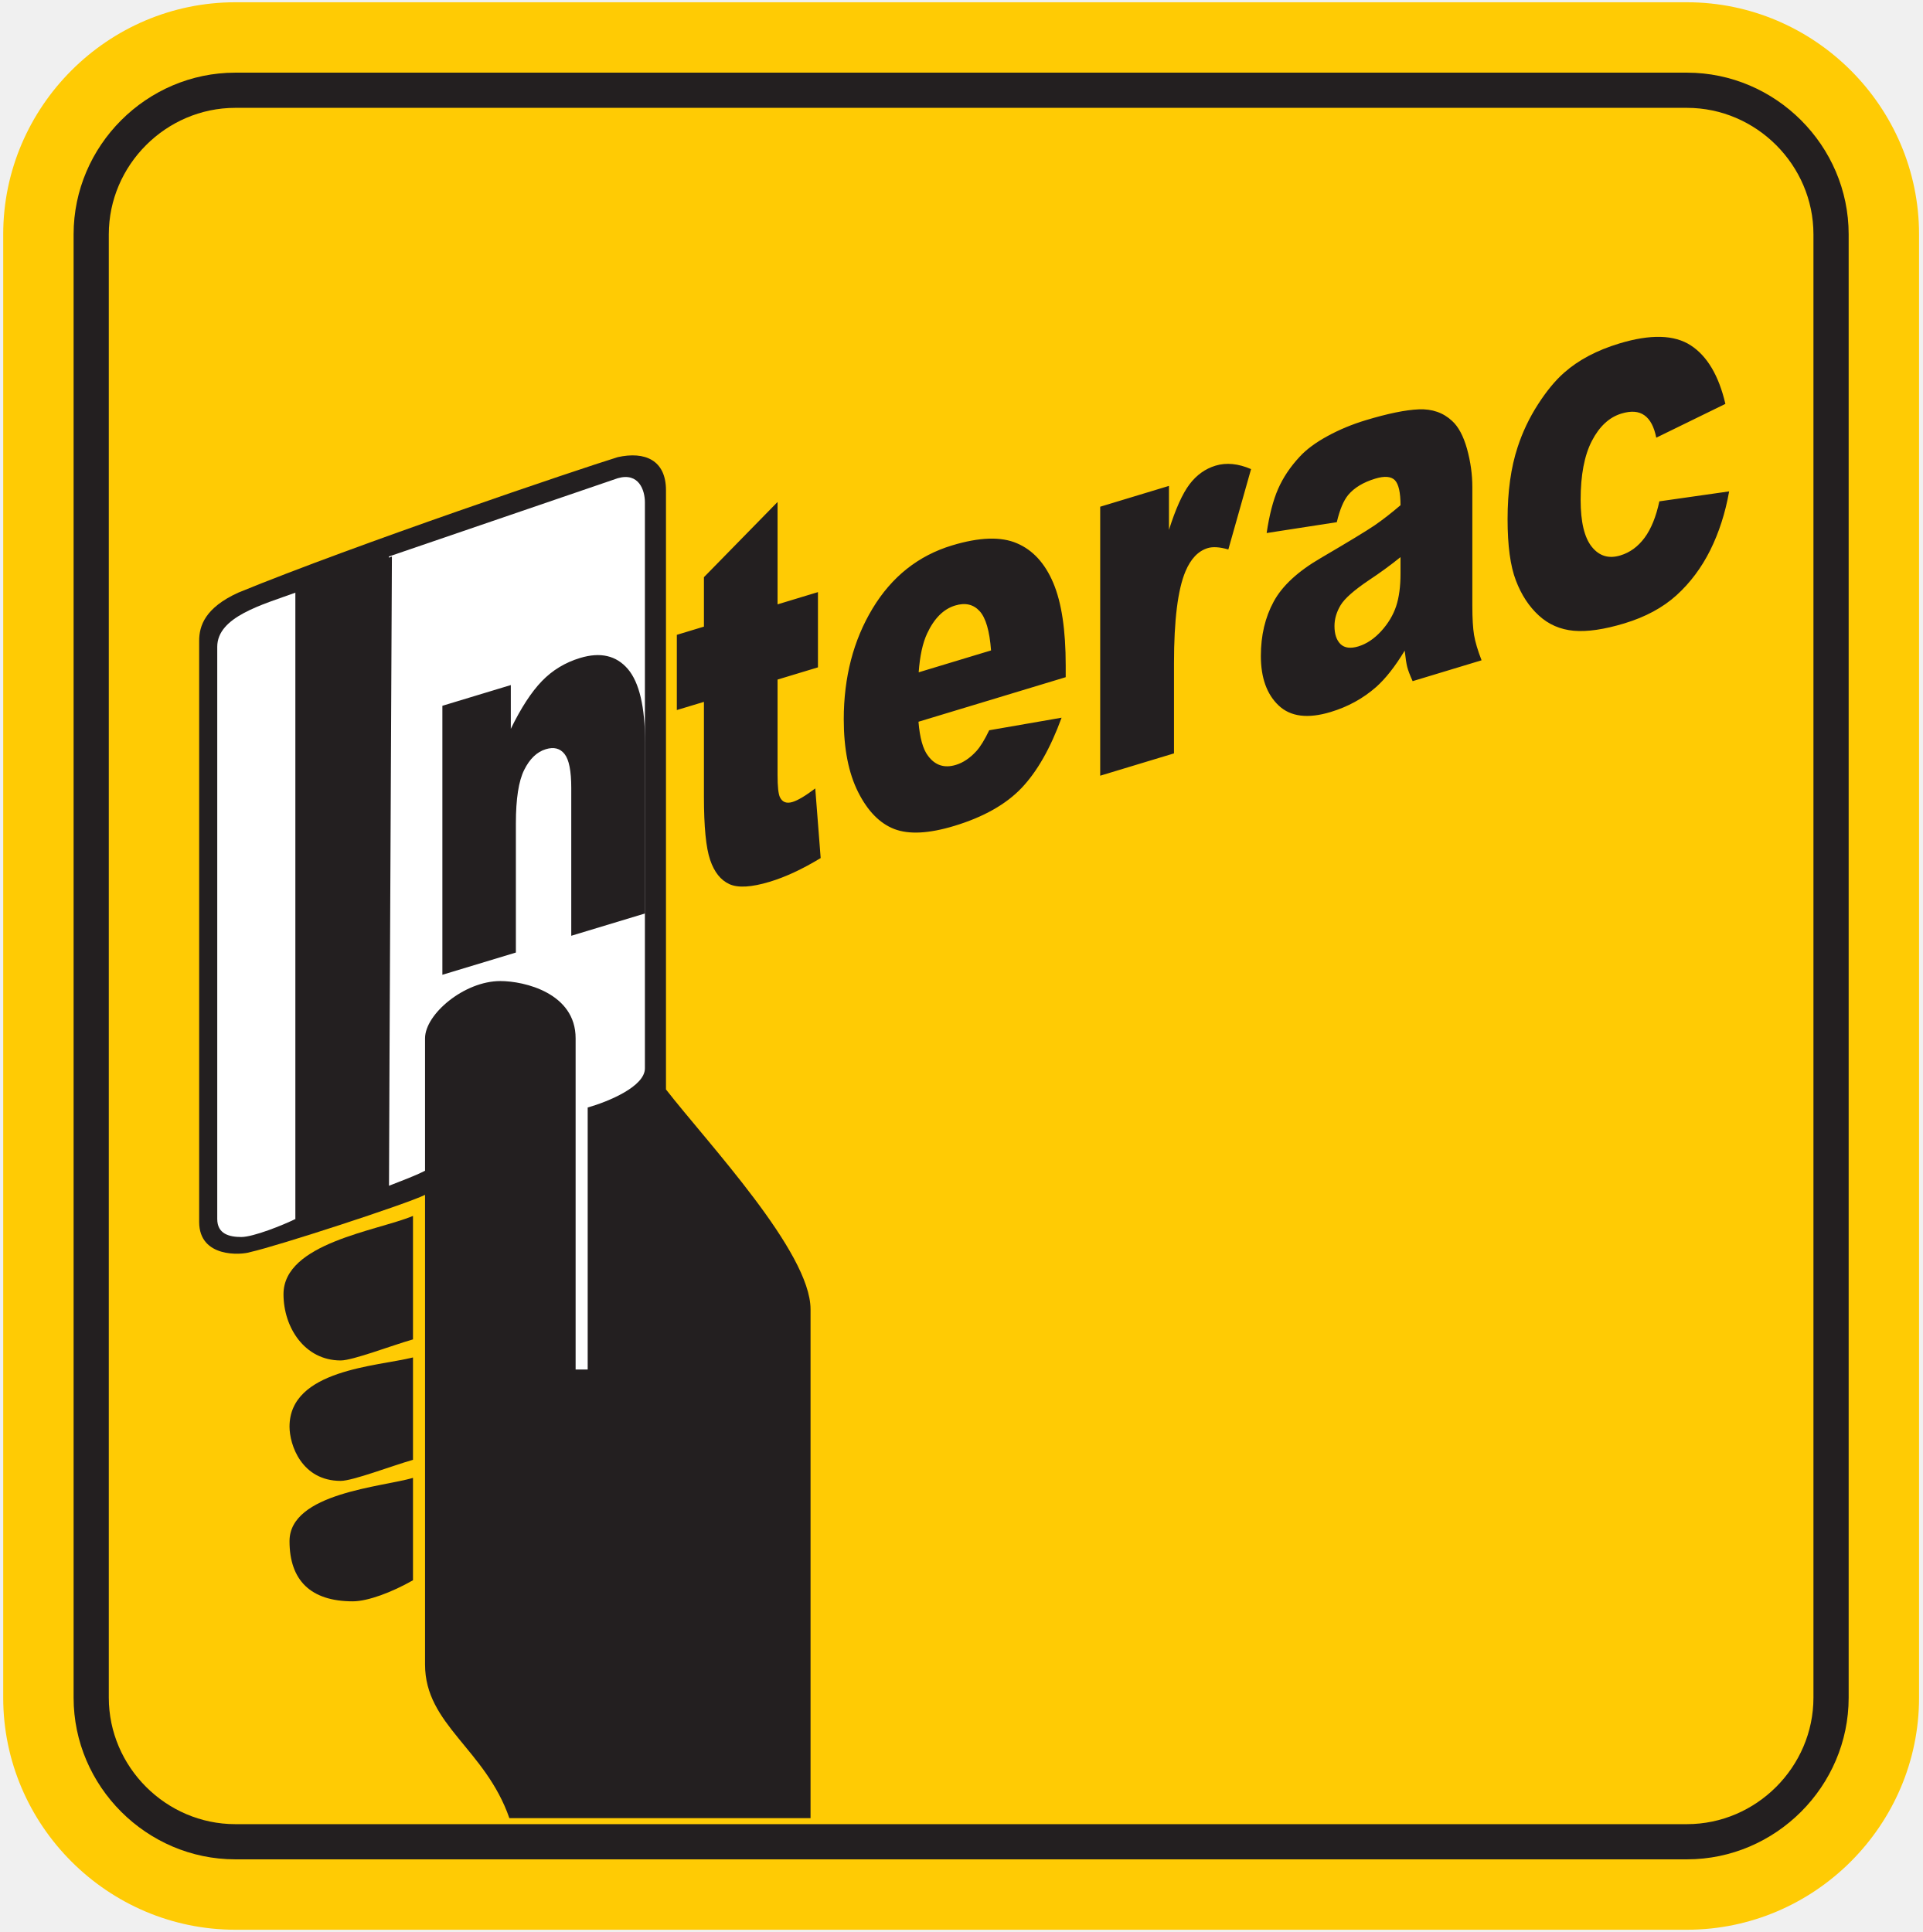
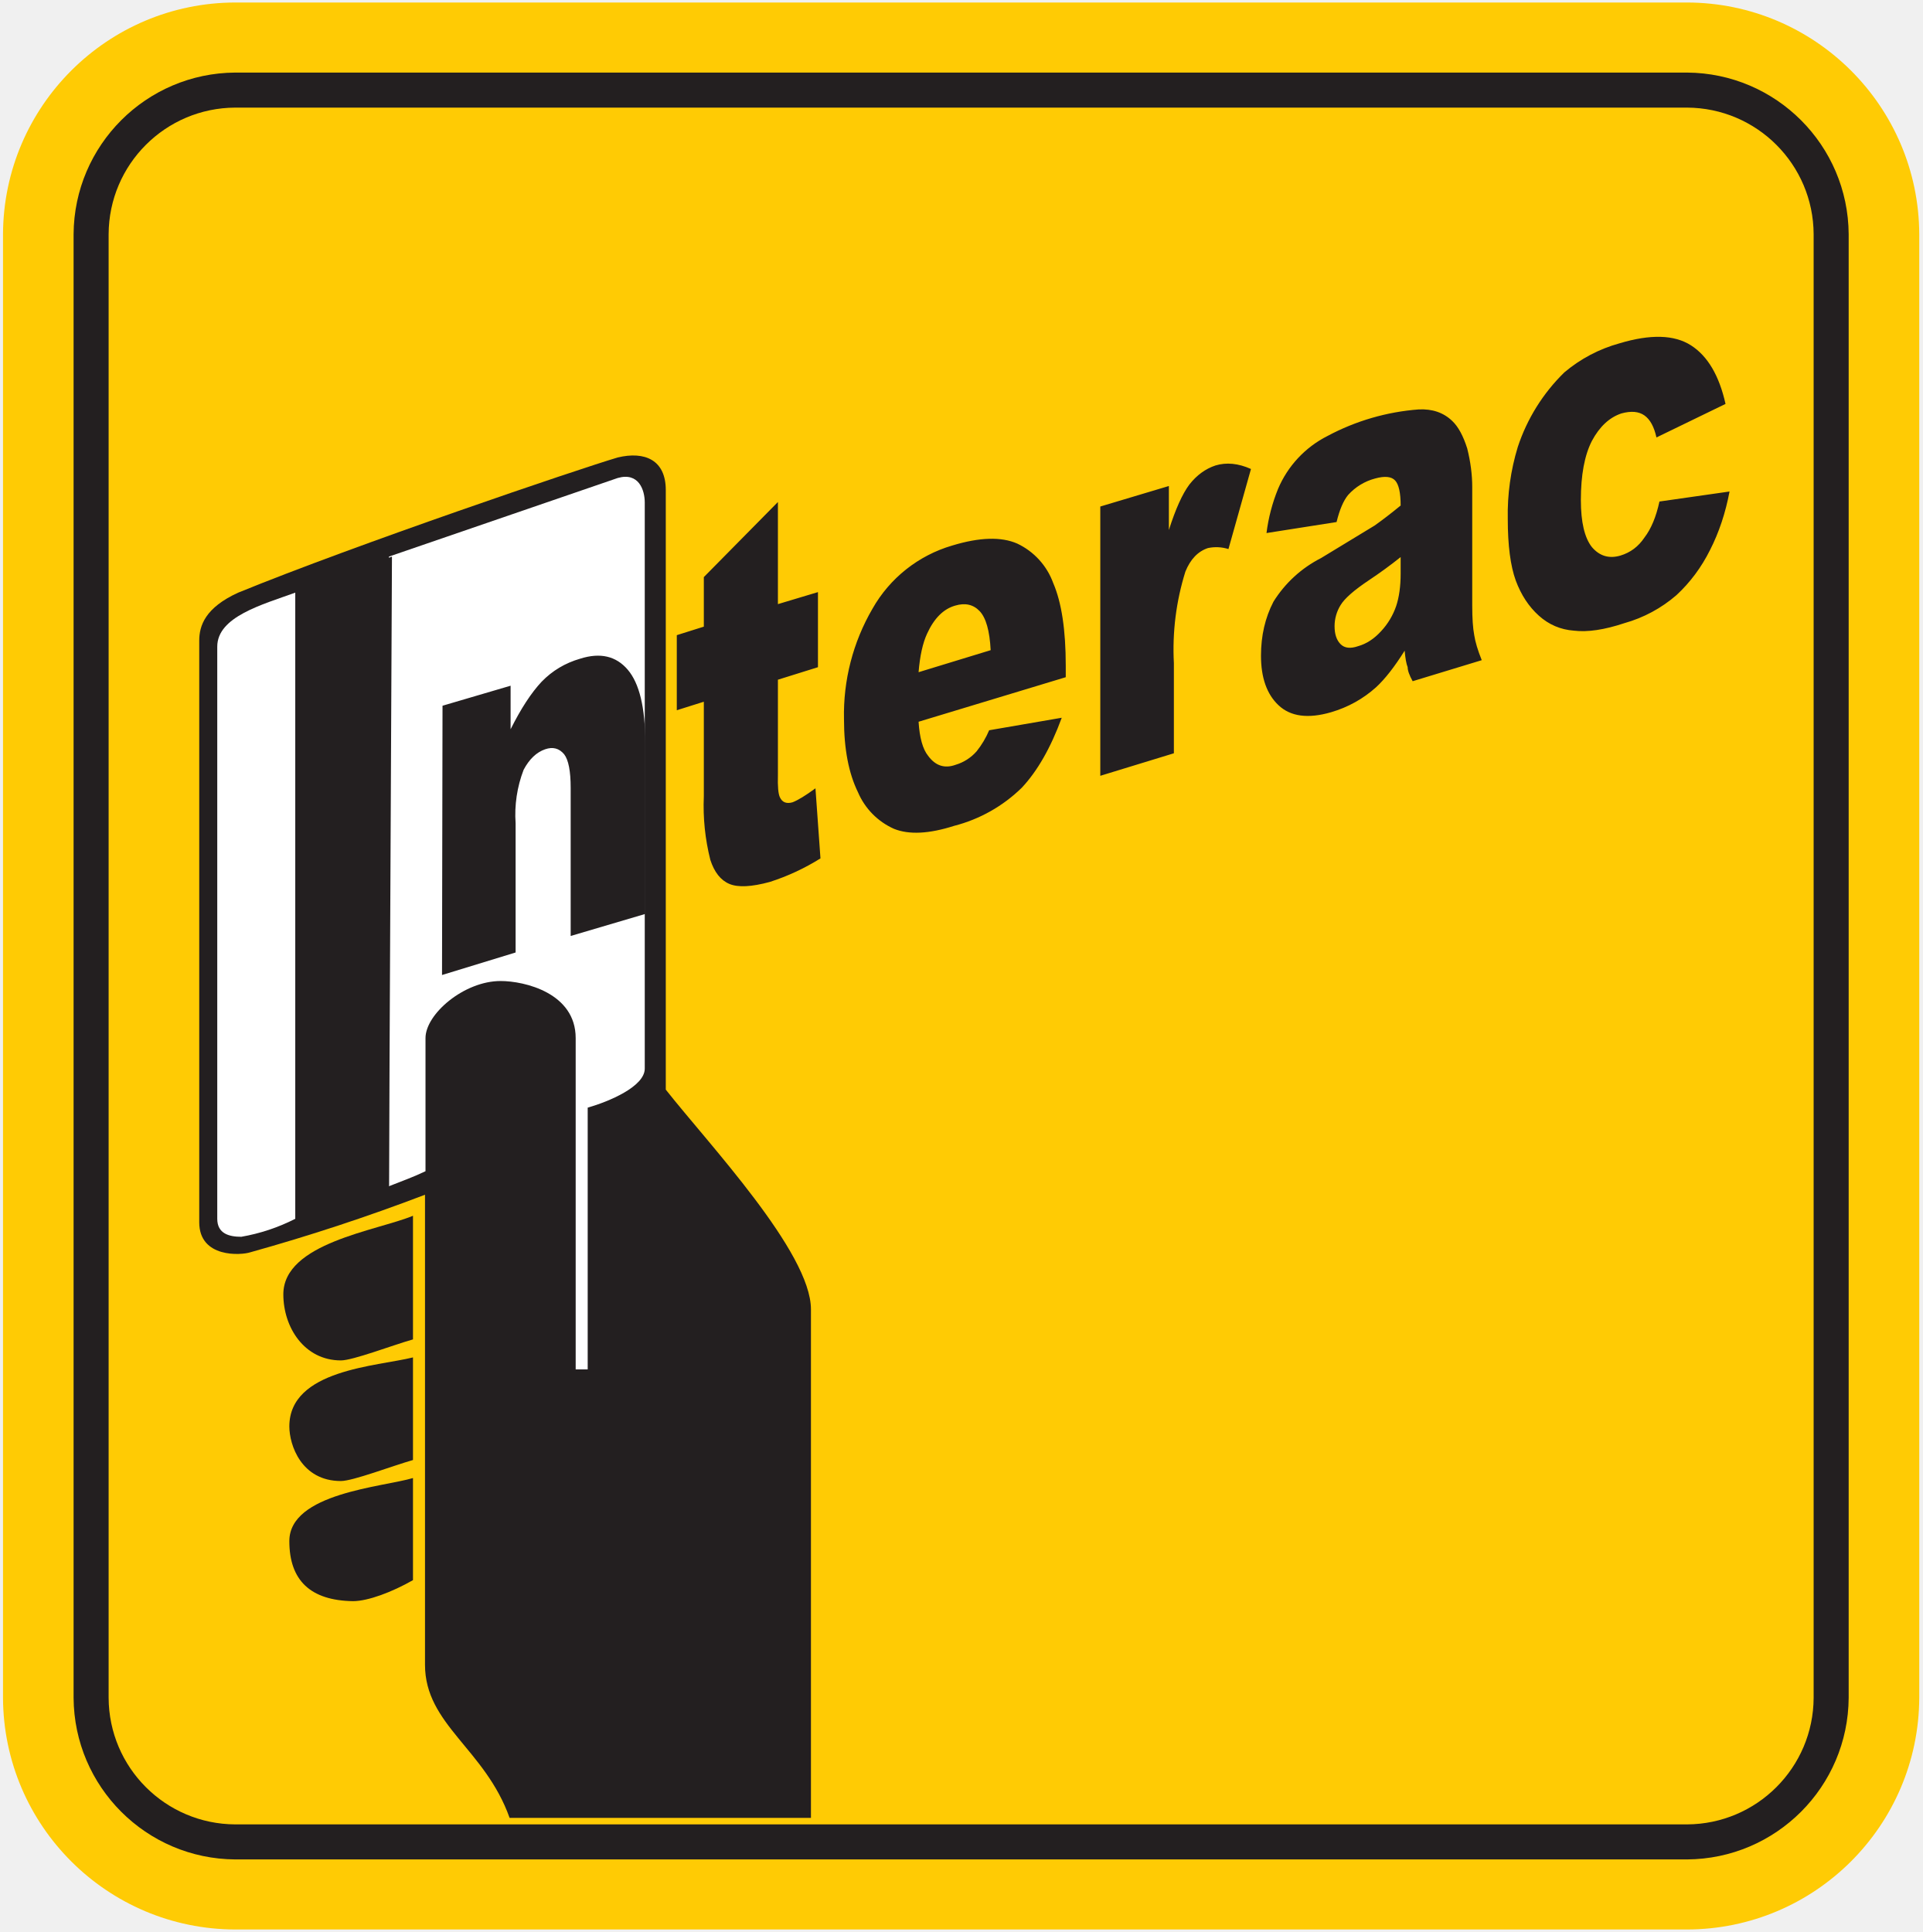
- <svg xmlns="http://www.w3.org/2000/svg" width="384pt" height="386pt" viewBox="0 0 384 386" version="1.1">
-   <g id="surface1">
-     <path style=" stroke:none;fill-rule:evenodd;fill:rgb(100%,79.599%,1.599%);fill-opacity:1;" d="M 47.004 0.453 L 336.992 0.453 C 362.473 0.453 383.359 21.336 383.359 46.816 L 383.359 339.184 C 383.359 364.664 362.473 385.547 336.992 385.547 L 47.004 385.547 C 21.527 385.547 0.641 364.664 0.641 339.184 L 0.641 46.816 C 0.641 21.336 21.523 0.453 47.004 0.453 " />
-     <path style=" stroke:none;fill-rule:evenodd;fill:rgb(13.699%,12.199%,12.5%);fill-opacity:1;" d="M 47.004 14.516 L 336.992 14.516 C 354.711 14.516 369.297 29.098 369.297 46.816 L 369.297 339.184 C 369.297 356.902 354.711 371.484 336.992 371.484 L 47.004 371.484 C 29.289 371.484 14.703 356.902 14.703 339.184 L 14.703 46.816 C 14.703 29.098 29.289 14.516 47.004 14.516 Z M 47.004 21.547 L 336.992 21.547 C 350.832 21.547 362.262 32.98 362.262 46.816 L 362.262 339.184 C 362.262 353.02 350.832 364.453 336.992 364.453 L 47.004 364.453 C 33.168 364.453 21.734 353.023 21.734 339.184 L 21.734 46.816 C 21.734 32.98 33.168 21.551 47.004 21.547 " />
-     <path style=" stroke:none;fill-rule:evenodd;fill:rgb(13.699%,12.199%,12.5%);fill-opacity:1;" d="M 133.039 217.664 C 141.461 228.492 161.918 250.152 161.918 261.582 L 161.918 363.25 L 101.754 363.25 C 96.941 349.414 84.91 344.598 84.91 332.566 L 84.91 238.723 C 81.297 240.527 55.43 248.949 50.012 250.152 C 48.207 250.754 39.785 251.355 39.785 244.137 L 39.785 128.031 C 39.785 125.02 40.988 121.41 47.605 118.402 C 71.07 108.777 115.594 93.738 123.414 91.332 C 128.828 90.129 133.039 91.934 133.039 97.949 L 133.039 217.664 " />
-     <path style=" stroke:none;fill-rule:evenodd;fill:rgb(13.699%,12.199%,12.5%);fill-opacity:1;" d="M 82.5 242.934 L 82.5 267.598 C 78.289 268.801 70.469 271.809 68.062 271.809 C 60.844 271.809 56.633 265.191 56.633 258.574 C 56.633 248.344 75.281 245.941 82.5 242.934 " />
-     <path style=" stroke:none;fill-rule:evenodd;fill:rgb(13.699%,12.199%,12.5%);fill-opacity:1;" d="M 82.5 271.207 L 82.5 291.66 C 78.289 292.863 70.469 295.871 68.062 295.871 C 60.242 295.871 57.836 288.652 57.836 285.043 C 57.836 273.613 75.281 273.012 82.5 271.207 " />
-     <path style=" stroke:none;fill-rule:evenodd;fill:rgb(13.699%,12.199%,12.5%);fill-opacity:1;" d="M 82.5 295.27 L 82.5 315.723 C 78.289 318.129 73.477 319.934 70.469 319.934 C 62.047 319.934 57.836 315.723 57.836 307.902 C 57.836 298.277 76.484 297.074 82.5 295.27 " />
-     <path style=" stroke:none;fill-rule:evenodd;fill:rgb(100%,100%,100%);fill-opacity:1;" d="M 59.039 118.402 L 59.039 243.531 C 56.633 244.734 50.617 247.145 48.207 247.145 C 45.801 247.145 43.398 246.539 43.398 243.535 L 43.398 129.234 C 43.398 123.215 52.422 120.812 59.039 118.402 " />
-     <path style=" stroke:none;fill-rule:evenodd;fill:rgb(100%,100%,100%);fill-opacity:1;" d="M 128.828 213.453 C 128.828 217.062 121.609 220.07 117.398 221.273 L 117.398 273.613 L 114.988 273.613 L 114.988 207.438 C 114.988 198.414 104.762 196.008 99.949 196.008 C 92.73 196.008 84.91 202.625 84.91 207.438 L 84.91 233.906 C 82.5 235.109 80.699 235.711 77.688 236.914 L 77.688 111.184 L 123.414 95.543 C 127.625 94.34 128.828 97.949 128.828 100.355 L 128.828 213.453 " />
-     <path style=" stroke:none;fill-rule:evenodd;fill:rgb(13.699%,12.199%,12.5%);fill-opacity:1;" d="M 59.039 118.402 L 59.039 243.531 L 77.688 236.914 L 78.289 111.184 L 59.039 118.402 " />
-     <path style=" stroke:none;fill-rule:nonzero;fill:rgb(13.699%,12.199%,12.5%);fill-opacity:1;" d="M 88.371 141.012 L 102.043 136.871 L 102.043 145.613 C 104.086 141.422 106.152 138.254 108.246 136.086 C 110.34 133.914 112.887 132.363 115.887 131.457 C 119.949 130.227 123.121 130.977 125.426 133.664 C 127.715 136.359 128.859 141.246 128.859 148.328 L 128.859 182.5 L 114.117 186.961 L 114.117 157.402 C 114.117 154.035 113.672 151.785 112.785 150.656 C 111.891 149.512 110.645 149.195 109.035 149.684 C 107.262 150.219 105.809 151.609 104.715 153.824 C 103.605 156.039 103.055 159.613 103.055 164.504 L 103.055 190.312 L 88.371 194.754 Z M 155.328 100.293 L 155.328 120.746 L 163.398 118.301 L 163.398 133.332 L 155.328 135.773 L 155.328 154.848 C 155.328 157.145 155.488 158.617 155.797 159.266 C 156.273 160.262 157.109 160.594 158.316 160.23 C 159.398 159.902 160.914 158.996 162.859 157.523 L 163.941 171.434 C 160.312 173.637 156.926 175.215 153.777 176.168 C 150.121 177.273 147.426 177.434 145.703 176.641 C 143.969 175.852 142.688 174.238 141.863 171.809 C 141.027 169.383 140.621 165.152 140.621 159.141 L 140.621 140.227 L 135.207 141.863 L 135.207 126.836 L 140.621 125.195 L 140.621 115.316 Z M 212.891 135.297 L 183.48 144.199 C 183.742 147.438 184.379 149.699 185.391 151.016 C 186.805 152.922 188.664 153.516 190.938 152.824 C 192.379 152.391 193.758 151.473 195.051 150.062 C 195.848 149.18 196.699 147.801 197.609 145.902 L 212.066 143.391 C 209.852 149.469 207.195 154.141 204.07 157.438 C 200.941 160.715 196.465 163.246 190.617 165.016 C 185.551 166.551 181.562 166.754 178.645 165.633 C 175.742 164.508 173.328 162.043 171.422 158.25 C 169.516 154.457 168.555 149.617 168.555 143.707 C 168.555 135.312 170.477 127.926 174.301 121.586 C 178.141 115.223 183.434 111.012 190.188 108.969 C 195.664 107.309 199.996 107.176 203.16 108.551 C 206.332 109.902 208.758 112.555 210.406 116.461 C 212.066 120.379 212.891 125.883 212.891 132.965 Z M 197.977 129.949 C 197.684 126.047 196.922 123.43 195.688 122.09 C 194.445 120.738 192.82 120.367 190.805 120.977 C 188.465 121.684 186.609 123.562 185.203 126.574 C 184.32 128.469 183.754 131.039 183.52 134.324 Z M 219.781 101.238 L 233.516 97.078 L 233.516 105.871 C 234.844 101.672 236.211 98.633 237.613 96.773 C 239.016 94.914 240.754 93.664 242.82 93.035 C 244.984 92.383 247.348 92.617 249.918 93.723 L 245.379 109.781 C 243.656 109.281 242.277 109.199 241.27 109.504 C 239.348 110.086 237.859 111.656 236.801 114.191 C 235.289 117.793 234.523 123.895 234.523 132.5 L 234.523 150.52 L 219.781 154.98 Z M 267.047 104.328 L 253.031 106.496 C 253.562 102.898 254.324 99.953 255.32 97.684 C 256.316 95.414 257.746 93.27 259.629 91.25 C 260.969 89.789 262.828 88.414 265.18 87.133 C 267.527 85.852 270.074 84.785 272.82 83.957 C 277.215 82.629 280.758 81.898 283.414 81.785 C 286.086 81.672 288.312 82.445 290.086 84.105 C 291.34 85.246 292.324 87.09 293.051 89.648 C 293.766 92.234 294.121 94.77 294.121 97.309 L 294.121 121.043 C 294.121 123.566 294.242 125.516 294.465 126.883 C 294.699 128.246 295.191 129.926 295.965 131.922 L 282.195 136.09 C 281.645 134.875 281.285 133.93 281.113 133.254 C 280.941 132.582 280.781 131.488 280.609 129.988 C 278.691 133.176 276.77 135.605 274.875 137.285 C 272.277 139.559 269.266 141.211 265.828 142.25 C 261.266 143.633 257.797 143.199 255.422 140.945 C 253.059 138.707 251.875 135.402 251.875 131.047 C 251.875 126.953 252.727 123.348 254.434 120.203 C 256.145 117.039 259.285 114.141 263.875 111.473 C 269.387 108.246 272.953 106.078 274.594 104.965 C 276.215 103.852 277.949 102.496 279.773 100.941 C 279.773 98.402 279.402 96.754 278.664 95.957 C 277.914 95.184 276.609 95.059 274.727 95.629 C 272.328 96.355 270.531 97.449 269.324 98.887 C 268.391 100.016 267.629 101.836 267.047 104.328 Z M 279.773 111.309 C 277.754 112.938 275.648 114.473 273.473 115.91 C 270.492 117.914 268.598 119.594 267.812 120.902 C 266.988 122.277 266.582 123.66 266.582 125.078 C 266.582 126.699 266.988 127.891 267.785 128.688 C 268.598 129.461 269.781 129.621 271.344 129.148 C 272.98 128.652 274.492 127.641 275.91 126.105 C 277.312 124.559 278.309 122.895 278.898 121.125 C 279.488 119.34 279.773 117.164 279.773 114.605 Z M 331.48 100.164 L 345.422 98.176 C 344.66 102.48 343.391 106.406 341.645 109.926 C 339.887 113.445 337.645 116.438 334.914 118.922 C 332.195 121.387 328.723 123.266 324.516 124.539 C 320.453 125.77 317.07 126.258 314.375 126.02 C 311.668 125.77 309.344 124.762 307.398 122.969 C 305.441 121.176 303.914 118.855 302.82 115.973 C 301.715 113.113 301.16 109.031 301.16 103.727 C 301.16 98.199 301.824 93.387 303.18 89.297 C 304.16 86.305 305.504 83.48 307.215 80.82 C 308.926 78.16 310.672 76.023 312.48 74.441 C 315.336 71.918 319.004 69.98 323.469 68.629 C 329.719 66.734 334.484 66.867 337.77 69.016 C 341.043 71.152 343.355 75.047 344.672 80.695 L 330.863 87.445 C 330.434 85.281 329.648 83.789 328.504 82.98 C 327.359 82.152 325.832 82.043 323.898 82.629 C 321.477 83.363 319.508 85.184 318.008 88.074 C 316.504 90.98 315.754 94.906 315.754 99.863 C 315.754 104.285 316.504 107.41 317.992 109.258 C 319.48 111.105 321.379 111.672 323.691 110.969 C 325.609 110.391 327.223 109.211 328.539 107.43 C 329.844 105.652 330.828 103.23 331.48 100.164 " />
-   </g>
+ <svg xmlns="http://www.w3.org/2000/svg" width="512" height="386pt" viewBox="0 0 384 386">
+   <path d="M47 .5h290a46.5 46.5 0 0 1 46.4 46.3v292.4a46.5 46.5 0 0 1-46.4 46.3H47A46.5 46.5 0 0 1 .6 339.2V46.8A46.5 46.5 0 0 1 47 .5" style="stroke:none;fill-rule:evenodd;fill:#ffcb04;fill-opacity:1" />
+   <path d="M47 14.5h290a32.5 32.5 0 0 1 32.3 32.3v292.4a32.5 32.5 0 0 1-32.3 32.3H47a32.5 32.5 0 0 1-32.3-32.3V46.8A32.5 32.5 0 0 1 47 14.5m0 7h290a25.4 25.4 0 0 1 25.3 25.3v292.4a25.4 25.4 0 0 1-25.3 25.3H47a25.4 25.4 0 0 1-25.3-25.3V46.8A25.4 25.4 0 0 1 47 21.5" style="stroke:none;fill-rule:evenodd;fill:#231f20;fill-opacity:1" />
+   <path d="M133 217.7c8.5 10.8 29 32.5 29 43.9v101.6h-60.2c-4.9-13.8-16.9-18.6-16.9-30.6v-93.9A396 396 0 0 1 50 250.2c-1.8.6-10.2 1.2-10.2-6V128c0-3 1.2-6.6 7.8-9.6 23.5-9.6 68-24.7 75.8-27 5.4-1.3 9.6.5 9.6 6.5z" style="stroke:none;fill-rule:evenodd;fill:#231f20;fill-opacity:1" />
+   <path d="M82.5 243v24.6c-4.2 1.2-12 4.2-14.4 4.2-7.3 0-11.5-6.6-11.5-13.2 0-10.3 18.7-12.7 25.9-15.7m0 28.3v20.5c-4.2 1.2-12 4.2-14.4 4.2-7.9 0-10.3-7.2-10.3-10.9 0-11.4 17.5-12 24.7-13.8m0 24.1v20.4c-4.2 2.4-9 4.2-12 4.2q-12.7-.2-12.7-12c0-9.6 18.7-10.8 24.7-12.6" style="stroke:none;fill-rule:evenodd;fill:#231f20;fill-opacity:1" />
+   <path d="M59 118.4v125.1a38 38 0 0 1-10.8 3.6c-2.4 0-4.8-.6-4.8-3.6V129.2c0-6 9-8.4 15.6-10.8m69.8 95.1c0 3.6-7.2 6.6-11.4 7.8v52.3H115v-66.2c0-9-10.2-11.4-15-11.4-7.3 0-15 6.6-15 11.4V234c-2.5 1.2-4.3 1.8-7.3 3V111.2l45.7-15.7c4.2-1.2 5.4 2.4 5.4 4.9z" style="stroke:none;fill-rule:evenodd;fill:#fff;fill-opacity:1" />
+   <path d="M59 118.4v125.1l18.7-6.6.6-125.7z" style="stroke:none;fill-rule:evenodd;fill:#231f20;fill-opacity:1" />
+   <path d="m88.4 141 13.6-4v8.7q3.1-6.2 6.2-9.5 3.2-3.3 7.7-4.6 6-1.9 9.5 2.2t3.5 14.6v34.2L114 187v-29.6q0-5-1.3-6.7-1.5-1.8-3.8-1-2.6.9-4.3 4.1a25 25 0 0 0-1.6 10.7v25.8l-14.7 4.5Zm67-40.7v20.4l8-2.4v15l-8 2.5v19q-.1 3.5.4 4.5.7 1.5 2.5 1 1.6-.6 4.6-2.8l1 14a45 45 0 0 1-10.1 4.7q-5.5 1.5-8.1.4t-3.8-4.8a44 44 0 0 1-1.3-12.7v-18.9l-5.4 1.7v-15l5.4-1.7v-9.9Zm57.5 35-29.4 8.9q.3 4.8 1.9 6.8 2.2 3 5.5 1.8a9 9 0 0 0 4.2-2.7 18 18 0 0 0 2.5-4.2l14.5-2.5q-3.3 9-8 14a30 30 0 0 1-13.5 7.6q-7.5 2.4-12 .6a14 14 0 0 1-7.2-7.3q-2.8-5.7-2.8-14.6a42 42 0 0 1 5.7-22.1 27 27 0 0 1 15.9-12.6q8.2-2.5 13-.4a14 14 0 0 1 7.2 7.9q2.5 5.8 2.5 16.5Zm-15-5.4q-.3-5.8-2.2-7.8t-4.9-1.1q-3.5 1-5.6 5.6-1.3 2.8-1.7 7.7Zm21.9-28.7 13.7-4.1v8.8q2-6.3 4.1-9.1 2.2-2.8 5.2-3.8 3.3-1 7.1.7l-4.5 16a8 8 0 0 0-4.1-.2q-3 1-4.5 4.7a52 52 0 0 0-2.3 18.3v18l-14.7 4.5Zm47.2 3.1-14 2.2a35 35 0 0 1 2.3-8.8 21 21 0 0 1 9.9-10.6 46 46 0 0 1 18.2-5.3q4.1-.2 6.7 2.3 1.8 1.7 3 5.5 1 4 1 7.7V121q0 3.8.4 5.9.3 2 1.5 5l-13.8 4.2q-1-1.8-1-2.8-.4-1-.6-3.3-3 4.8-5.7 7.3-3.9 3.5-9 5-6.9 2-10.5-1.4-3.5-3.3-3.5-9.9 0-6 2.5-10.8a24 24 0 0 1 9.5-8.7l10.7-6.5q2.4-1.7 5.2-4 0-3.8-1.1-5t-4-.4a11 11 0 0 0-5.4 3.3q-1.4 1.7-2.3 5.4m12.8 7q-3 2.4-6.3 4.6-4.5 3-5.7 5a8 8 0 0 0-1.2 4.2q0 2.4 1.2 3.6t3.5.4q2.5-.7 4.6-3a14 14 0 0 0 3-5q.9-2.7.9-6.5Zm51.7-11.1 14-2q-1.2 6.4-3.9 11.7-2.6 5.2-6.7 9a27 27 0 0 1-10.4 5.6q-6 2-10.1 1.5-4-.3-7-3t-4.6-7q-1.6-4.4-1.6-12.3a46 46 0 0 1 2-14.4 37 37 0 0 1 9.3-14.9 29 29 0 0 1 11-5.8q9.3-2.8 14.3.4t6.9 11.7l-13.8 6.7q-.7-3.2-2.4-4.4t-4.6-.4q-3.6 1.2-5.9 5.5-2.2 4.3-2.2 11.8 0 6.6 2.2 9.4 2.3 2.7 5.7 1.7 3-.9 4.8-3.6 2-2.6 3-7.2" style="stroke:none;fill-rule:nonzero;fill:#231f20;fill-opacity:1" />
</svg>
